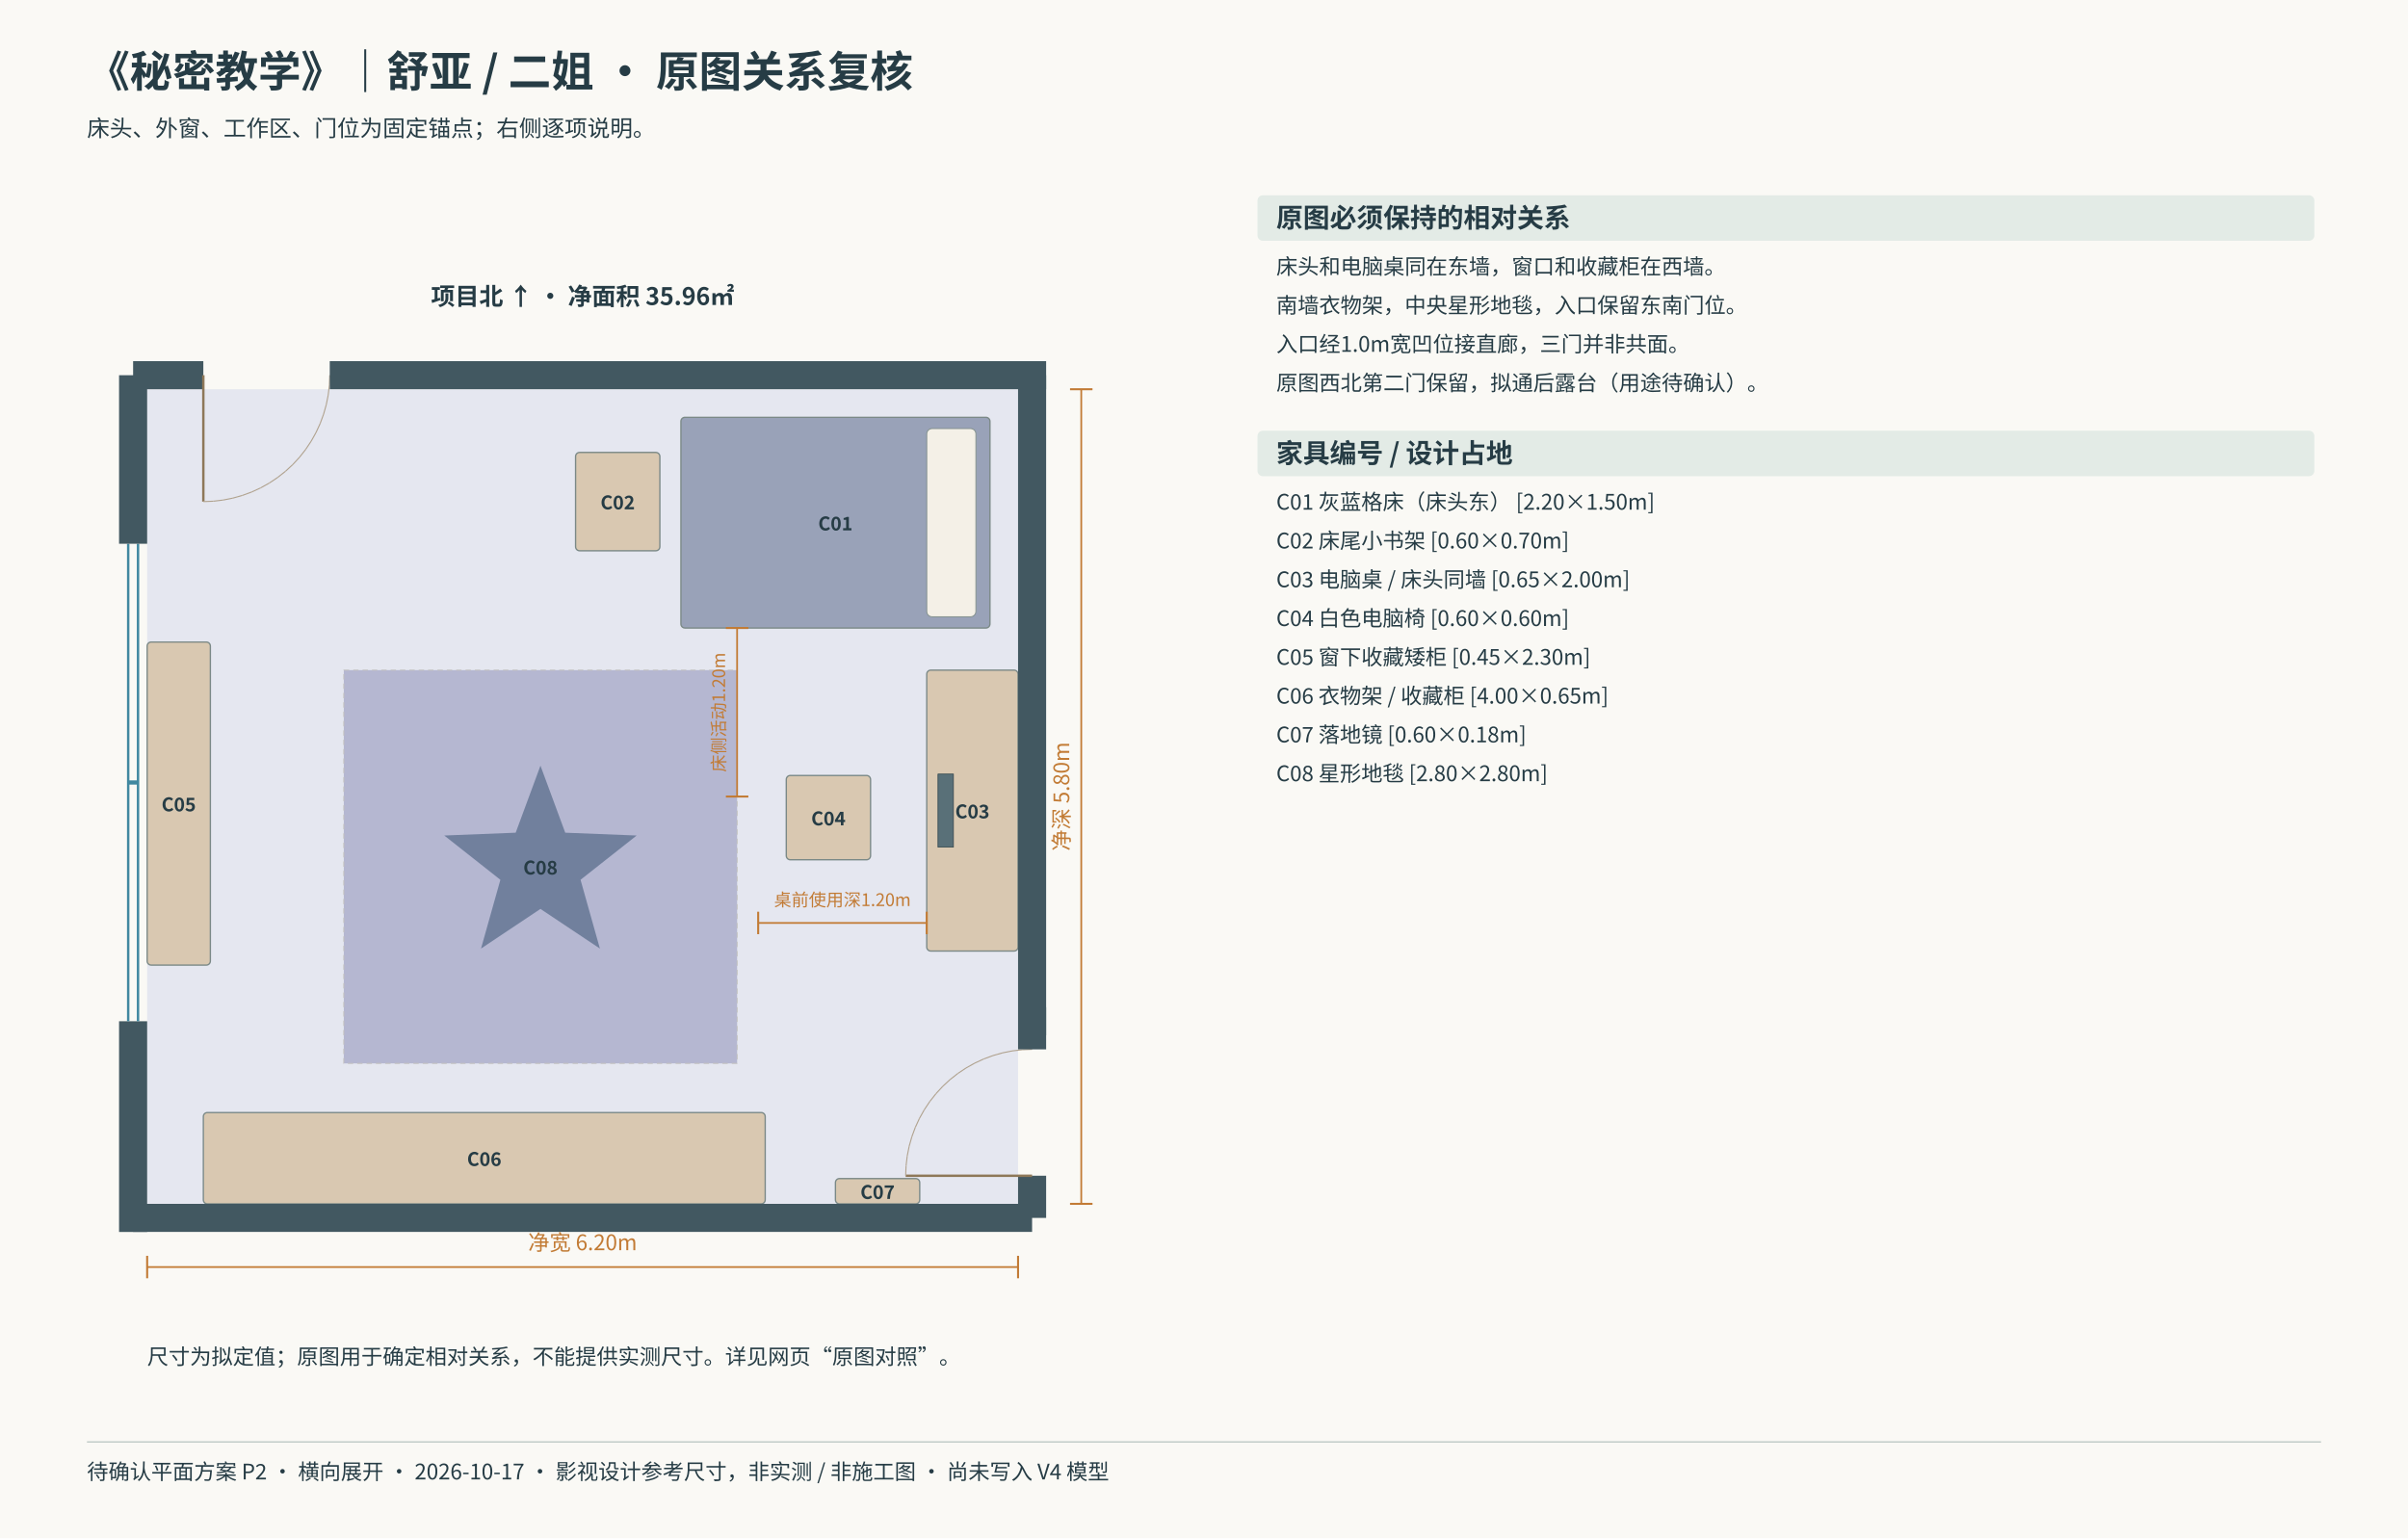
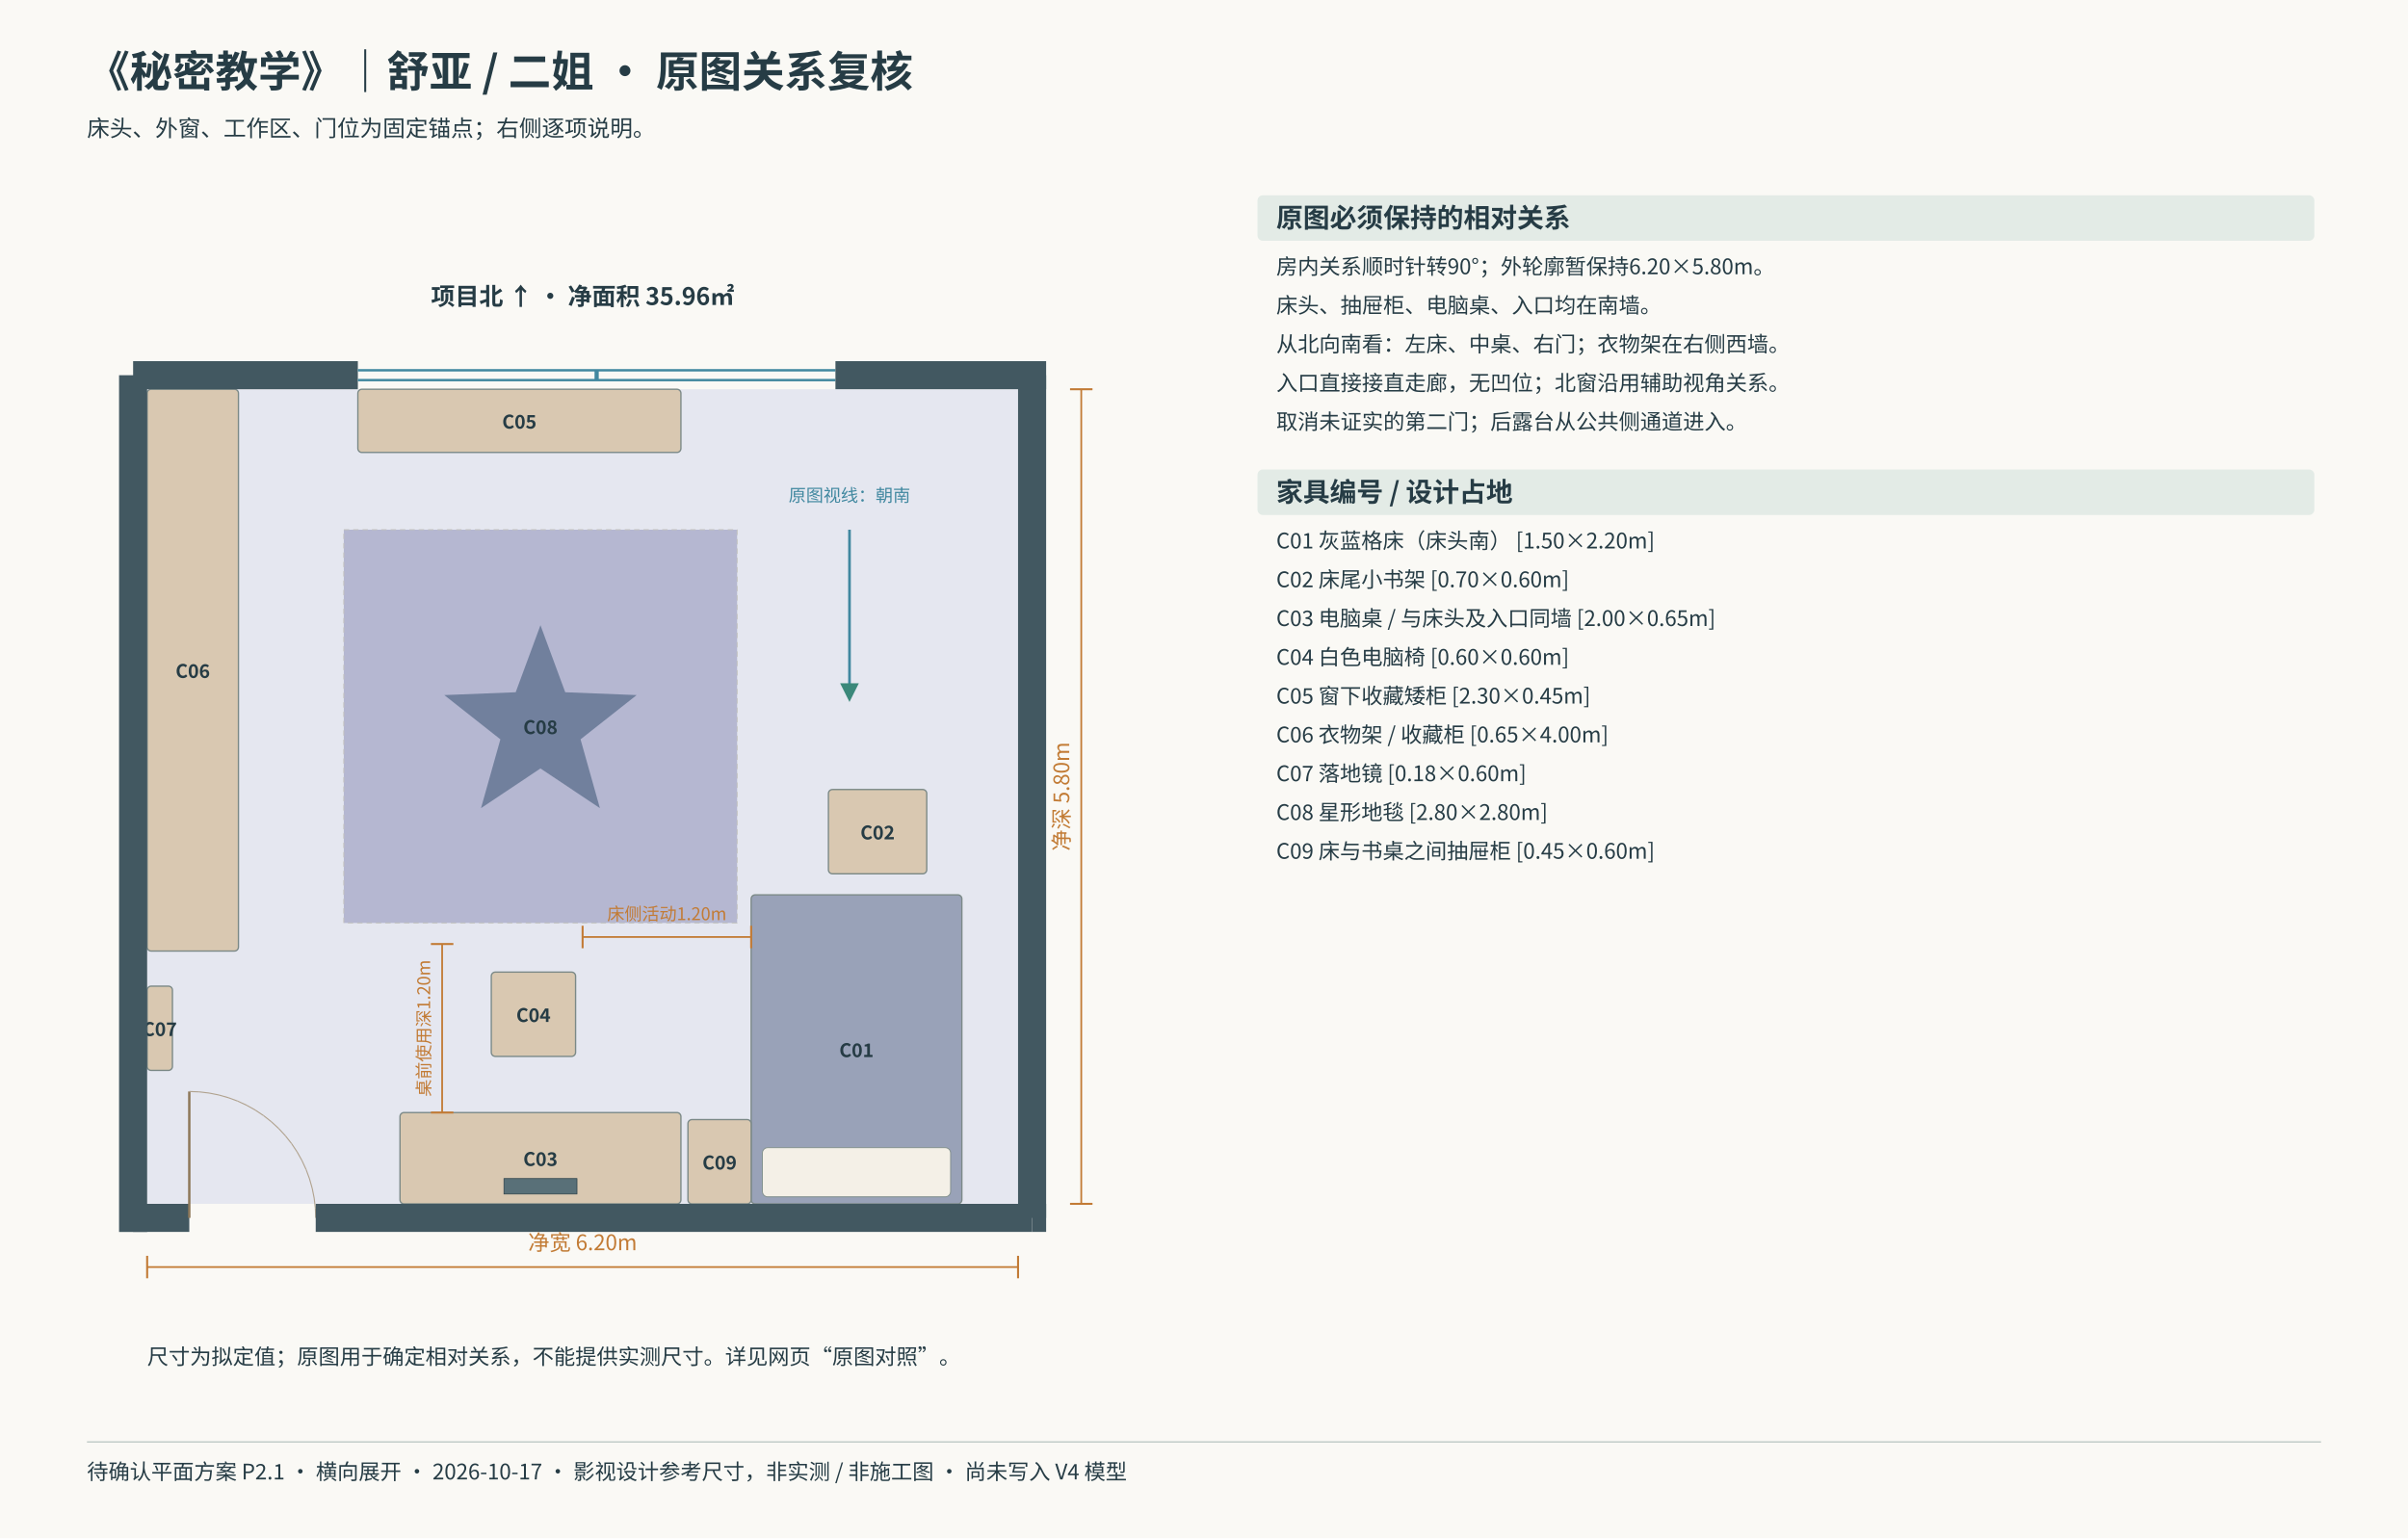
<svg xmlns="http://www.w3.org/2000/svg" width="1800" height="1150" viewBox="0 0 1800 1150">
  <defs>
    <marker id="arr" viewBox="0 0 10 10" refX="8" refY="5" markerWidth="7" markerHeight="7" orient="auto-start-reverse">
      <path d="M0 0L10 5L0 10" fill="#3b887a" />
    </marker>
  </defs>
  <style>text{font-family:"Microsoft YaHei","Noto Sans CJK SC",sans-serif;fill:#263c45} .small{font-size:15px} .num{font-family:Arial,sans-serif}</style>
  <rect width="1800" height="1150" fill="#faf9f5" />
  <text x="65.00" y="65.00" font-size="32" text-anchor="start" font-weight="700">《秘密教学》｜舒亚 / 二姐 · 原图关系复核</text>
  <text x="65.00" y="102.00" font-size="17" text-anchor="start" font-weight="400">床头、外窗、工作区、门位为固定锚点；右侧逐项说明。</text>
-   <text x="65.00" y="1106.00" font-size="16" text-anchor="start" font-weight="400">待确认平面方案 P2 · 横向展开 · 2026-10-17 · 影视设计参考尺寸，非实测 / 非施工图 · 尚未写入 V4 模型</text>
+   <text x="65.00" y="1106.00" font-size="16" text-anchor="start" font-weight="400">待确认平面方案 P2.1 · 横向展开 · 2026-10-17 · 影视设计参考尺寸，非实测 / 非施工图 · 尚未写入 V4 模型</text>
  <path d="M65 1078H1735" stroke="#bec9c5" />
  <rect x="110.00" y="291.00" width="651.00" height="609.00" fill="#e5e7f0" stroke="none" stroke-width="1" rx="0" />
  <defs>
    <clipPath id="clip">
      <rect x="89.0" y="270" width="693.0" height="651" />
    </clipPath>
  </defs>
  <g clip-path="url(#clip)">
-     <rect x="257.00" y="501.00" width="294.00" height="294.00" fill="#b5b7d1" stroke="#c2c1bd" stroke-width="0.7" rx="0" stroke-dasharray="4 3" />
-     <polygon points="404.00,572.40 385.48,622.52 332.10,624.64 374.04,657.73 359.56,709.16 404.00,679.50 448.44,709.16 433.96,657.73 475.90,624.64 422.52,622.52" fill="#71809d" stroke="none" stroke-width="1" />
-     <text x="404.00" y="653.77" font-size="14" text-anchor="middle" font-weight="700">C08</text>
-     <rect x="509.00" y="312.00" width="231.00" height="157.50" fill="#99a2b8" stroke="#7b8987" stroke-width="1" rx="3" />
-     <rect x="692.75" y="320.40" width="36.75" height="140.70" fill="#f4f0e7" stroke="#82908d" stroke-width="0.7" rx="4" />
-     <text x="624.50" y="396.52" font-size="14" text-anchor="middle" font-weight="700">C01</text>
-     <rect x="430.25" y="338.25" width="63.00" height="73.50" fill="#d9c8b1" stroke="#7b8987" stroke-width="1" rx="3" />
-     <text x="461.75" y="380.77" font-size="14" text-anchor="middle" font-weight="700">C02</text>
-     <rect x="692.75" y="501.00" width="68.25" height="210.00" fill="#d9c8b1" stroke="#7b8987" stroke-width="1" rx="3" />
-     <rect x="701.15" y="578.70" width="11.55" height="54.60" fill="#597078" stroke="#263c45" stroke-width="0.5" rx="0" />
-     <text x="726.88" y="611.78" font-size="14" text-anchor="middle" font-weight="700">C03</text>
-     <rect x="587.75" y="579.75" width="63.00" height="63.00" fill="#d9c8b1" stroke="#7b8987" stroke-width="1" rx="3" />
-     <text x="619.25" y="617.02" font-size="14" text-anchor="middle" font-weight="700">C04</text>
-     <rect x="110.00" y="480.00" width="47.25" height="241.50" fill="#d9c8b1" stroke="#7b8987" stroke-width="1" rx="3" />
-     <text x="133.62" y="606.52" font-size="14" text-anchor="middle" font-weight="700">C05</text>
-     <rect x="152.00" y="831.75" width="420.00" height="68.25" fill="#d9c8b1" stroke="#7b8987" stroke-width="1" rx="3" />
-     <text x="362.00" y="871.65" font-size="14" text-anchor="middle" font-weight="700">C06</text>
-     <rect x="624.50" y="881.10" width="63.00" height="18.90" fill="#d9c8b1" stroke="#7b8987" stroke-width="1" rx="3" />
-     <text x="656.00" y="896.32" font-size="14" text-anchor="middle" font-weight="700">C07</text>
-     <path d="M99.50 280.50L152.00 280.50" fill="none" stroke="#425861" stroke-width="21.0" />
-     <path d="M152.00 280.50L152.00 375.00" fill="none" stroke="#8e7859" stroke-width="1.8" />
-     <path d="M246.50 280.50L246.21 287.91" fill="none" stroke="#b0a28e" stroke-width="0.8" />
-     <path d="M246.21 287.91L245.34 295.28" fill="none" stroke="#b0a28e" stroke-width="0.8" />
-     <path d="M245.34 295.28L243.89 302.56" fill="none" stroke="#b0a28e" stroke-width="0.8" />
-     <path d="M243.89 302.56L241.87 309.70" fill="none" stroke="#b0a28e" stroke-width="0.8" />
-     <path d="M241.87 309.70L239.31 316.66" fill="none" stroke="#b0a28e" stroke-width="0.8" />
-     <path d="M239.31 316.66L236.20 323.40" fill="none" stroke="#b0a28e" stroke-width="0.8" />
-     <path d="M236.20 323.40L232.57 329.88" fill="none" stroke="#b0a28e" stroke-width="0.8" />
-     <path d="M232.57 329.88L228.45 336.05" fill="none" stroke="#b0a28e" stroke-width="0.8" />
-     <path d="M228.45 336.05L223.86 341.87" fill="none" stroke="#b0a28e" stroke-width="0.8" />
-     <path d="M223.86 341.87L218.82 347.32" fill="none" stroke="#b0a28e" stroke-width="0.8" />
-     <path d="M218.82 347.32L213.37 352.36" fill="none" stroke="#b0a28e" stroke-width="0.8" />
-     <path d="M213.37 352.36L207.55 356.95" fill="none" stroke="#b0a28e" stroke-width="0.8" />
-     <path d="M207.55 356.95L201.38 361.07" fill="none" stroke="#b0a28e" stroke-width="0.8" />
-     <path d="M201.38 361.07L194.90 364.70" fill="none" stroke="#b0a28e" stroke-width="0.8" />
-     <path d="M194.90 364.70L188.16 367.81" fill="none" stroke="#b0a28e" stroke-width="0.8" />
-     <path d="M188.16 367.81L181.20 370.37" fill="none" stroke="#b0a28e" stroke-width="0.8" />
-     <path d="M181.20 370.37L174.06 372.39" fill="none" stroke="#b0a28e" stroke-width="0.8" />
-     <path d="M174.06 372.39L166.78 373.84" fill="none" stroke="#b0a28e" stroke-width="0.8" />
-     <path d="M166.78 373.84L159.41 374.71" fill="none" stroke="#b0a28e" stroke-width="0.8" />
-     <path d="M159.41 374.71L152.00 375.00" fill="none" stroke="#b0a28e" stroke-width="0.8" />
-     <path d="M246.50 280.50L950.00 280.50" fill="none" stroke="#425861" stroke-width="21.0" />
+     <rect x="257.00" y="396.00" width="294.00" height="294.00" fill="#b5b7d1" stroke="#c2c1bd" stroke-width="0.7" rx="0" stroke-dasharray="4 3" />
+     <polygon points="404.00,467.40 385.48,517.52 332.10,519.64 374.04,552.73 359.56,604.16 404.00,574.50 448.44,604.16 433.96,552.73 475.90,519.64 422.52,517.52" fill="#71809d" stroke="none" stroke-width="1" />
+     <text x="404.00" y="548.77" font-size="14" text-anchor="middle" font-weight="700">C08</text>
+     <rect x="561.50" y="669.00" width="157.50" height="231.00" fill="#99a2b8" stroke="#7b8987" stroke-width="1" rx="3" />
+     <rect x="569.90" y="858.00" width="140.70" height="36.75" fill="#f4f0e7" stroke="#82908d" stroke-width="0.7" rx="4" />
+     <text x="640.25" y="790.27" font-size="14" text-anchor="middle" font-weight="700">C01</text>
+     <rect x="619.25" y="590.25" width="73.50" height="63.00" fill="#d9c8b1" stroke="#7b8987" stroke-width="1" rx="3" />
+     <text x="656.00" y="627.52" font-size="14" text-anchor="middle" font-weight="700">C02</text>
+     <rect x="299.00" y="831.75" width="210.00" height="68.25" fill="#d9c8b1" stroke="#7b8987" stroke-width="1" rx="3" />
+     <rect x="376.70" y="881.10" width="54.60" height="11.55" fill="#597078" stroke="#263c45" stroke-width="0.5" rx="0" />
+     <text x="404.00" y="871.65" font-size="14" text-anchor="middle" font-weight="700">C03</text>
+     <rect x="367.25" y="726.75" width="63.00" height="63.00" fill="#d9c8b1" stroke="#7b8987" stroke-width="1" rx="3" />
+     <text x="398.75" y="764.02" font-size="14" text-anchor="middle" font-weight="700">C04</text>
+     <rect x="267.50" y="291.00" width="241.50" height="47.25" fill="#d9c8b1" stroke="#7b8987" stroke-width="1" rx="3" />
+     <text x="388.25" y="320.40" font-size="14" text-anchor="middle" font-weight="700">C05</text>
+     <rect x="110.00" y="291.00" width="68.25" height="420.00" fill="#d9c8b1" stroke="#7b8987" stroke-width="1" rx="3" />
+     <text x="144.12" y="506.78" font-size="14" text-anchor="middle" font-weight="700">C06</text>
+     <rect x="110.00" y="737.25" width="18.90" height="63.00" fill="#d9c8b1" stroke="#7b8987" stroke-width="1" rx="3" />
+     <text x="119.45" y="774.52" font-size="14" text-anchor="middle" font-weight="700">C07</text>
+     <rect x="514.25" y="837.00" width="47.25" height="63.00" fill="#d9c8b1" stroke="#7b8987" stroke-width="1" rx="3" />
+     <text x="537.88" y="874.27" font-size="14" text-anchor="middle" font-weight="700">C09</text>
+     <path d="M99.50 280.50L267.50 280.50" fill="none" stroke="#425861" stroke-width="21.0" />
+     <path d="M267.50 284.17L624.50 284.17" fill="none" stroke="#4188a0" stroke-width="1.8" />
+     <path d="M267.50 276.82L624.50 276.82" fill="none" stroke="#4188a0" stroke-width="1.8" />
+     <path d="M444.42 280.50L447.57 280.50" fill="none" stroke="#4188a0" stroke-width="7" />
+     <path d="M624.50 280.50L950.00 280.50" fill="none" stroke="#425861" stroke-width="21.0" />
    <path d="M950.00 284.17L1338.50 284.17" fill="none" stroke="#4188a0" stroke-width="1.8" />
    <path d="M950.00 276.82L1338.50 276.82" fill="none" stroke="#4188a0" stroke-width="1.8" />
    <path d="M1142.67 280.50L1145.83 280.50" fill="none" stroke="#4188a0" stroke-width="7" />
    <path d="M1338.50 280.50L1538.00 280.50" fill="none" stroke="#425861" stroke-width="21.0" />
    <path d="M1538.00 284.17L1748.00 284.17" fill="none" stroke="#4188a0" stroke-width="1.8" />
    <path d="M1538.00 276.82L1748.00 276.82" fill="none" stroke="#4188a0" stroke-width="1.8" />
    <path d="M1641.42 280.50L1644.58 280.50" fill="none" stroke="#4188a0" stroke-width="7" />
    <path d="M1748.00 280.50L1821.50 280.50" fill="none" stroke="#425861" stroke-width="21.0" />
    <path d="M1821.50 284.17L2084.00 284.17" fill="none" stroke="#4188a0" stroke-width="1.8" />
    <path d="M1821.50 276.82L2084.00 276.82" fill="none" stroke="#4188a0" stroke-width="1.8" />
    <path d="M1951.17 280.50L1954.33 280.50" fill="none" stroke="#4188a0" stroke-width="7" />
    <path d="M2084.00 280.50L2178.50 280.50" fill="none" stroke="#425861" stroke-width="21.0" />
    <path d="M99.50 1099.50L99.50 1068.00" fill="none" stroke="#425861" stroke-width="21.0" />
    <path d="M95.83 1068.00L95.83 942.00" fill="none" stroke="#4188a0" stroke-width="1.8" />
    <path d="M103.17 1068.00L103.17 942.00" fill="none" stroke="#4188a0" stroke-width="1.8" />
    <path d="M99.50 1006.58L99.50 1003.42" fill="none" stroke="#4188a0" stroke-width="7" />
    <path d="M113.15 1057.50L113.15 952.50" fill="none" stroke="#3b887a" stroke-width="1.2" marker-end="url(#arr)" />
-     <path d="M99.50 942.00L99.50 763.50" fill="none" stroke="#425861" stroke-width="21.0" />
-     <path d="M95.83 763.50L95.83 406.50" fill="none" stroke="#4188a0" stroke-width="1.8" />
-     <path d="M103.17 763.50L103.17 406.50" fill="none" stroke="#4188a0" stroke-width="1.8" />
-     <path d="M99.50 586.57L99.50 583.42" fill="none" stroke="#4188a0" stroke-width="7" />
-     <path d="M99.50 406.50L99.50 280.50" fill="none" stroke="#425861" stroke-width="21.0" />
-     <path d="M99.50 910.50L771.50 910.50" fill="none" stroke="#425861" stroke-width="21.0" />
-     <path d="M771.50 910.50L771.50 879.00" fill="none" stroke="#425861" stroke-width="21.0" />
-     <path d="M771.50 879.00L677.00 879.00" fill="none" stroke="#8e7859" stroke-width="1.8" />
-     <path d="M771.50 784.50L764.09 784.79" fill="none" stroke="#b0a28e" stroke-width="0.8" />
-     <path d="M764.09 784.79L756.72 785.66" fill="none" stroke="#b0a28e" stroke-width="0.8" />
-     <path d="M756.72 785.66L749.44 787.11" fill="none" stroke="#b0a28e" stroke-width="0.8" />
-     <path d="M749.44 787.11L742.30 789.13" fill="none" stroke="#b0a28e" stroke-width="0.8" />
-     <path d="M742.30 789.13L735.34 791.69" fill="none" stroke="#b0a28e" stroke-width="0.8" />
-     <path d="M735.34 791.69L728.60 794.80" fill="none" stroke="#b0a28e" stroke-width="0.8" />
-     <path d="M728.60 794.80L722.12 798.43" fill="none" stroke="#b0a28e" stroke-width="0.8" />
-     <path d="M722.12 798.43L715.95 802.55" fill="none" stroke="#b0a28e" stroke-width="0.8" />
-     <path d="M715.95 802.55L710.13 807.14" fill="none" stroke="#b0a28e" stroke-width="0.8" />
-     <path d="M710.13 807.14L704.68 812.18" fill="none" stroke="#b0a28e" stroke-width="0.8" />
-     <path d="M704.68 812.18L699.64 817.63" fill="none" stroke="#b0a28e" stroke-width="0.8" />
-     <path d="M699.64 817.63L695.05 823.45" fill="none" stroke="#b0a28e" stroke-width="0.8" />
-     <path d="M695.05 823.45L690.93 829.62" fill="none" stroke="#b0a28e" stroke-width="0.8" />
-     <path d="M690.93 829.62L687.30 836.10" fill="none" stroke="#b0a28e" stroke-width="0.8" />
-     <path d="M687.30 836.10L684.19 842.84" fill="none" stroke="#b0a28e" stroke-width="0.8" />
-     <path d="M684.19 842.84L681.63 849.80" fill="none" stroke="#b0a28e" stroke-width="0.8" />
-     <path d="M681.63 849.80L679.61 856.94" fill="none" stroke="#b0a28e" stroke-width="0.8" />
-     <path d="M679.61 856.94L678.16 864.22" fill="none" stroke="#b0a28e" stroke-width="0.8" />
-     <path d="M678.16 864.22L677.29 871.59" fill="none" stroke="#b0a28e" stroke-width="0.8" />
-     <path d="M677.29 871.59L677.00 879.00" fill="none" stroke="#b0a28e" stroke-width="0.8" />
-     <path d="M771.50 784.50L771.50 280.50" fill="none" stroke="#425861" stroke-width="21.0" />
-     <path d="M771.50 763.50L897.50 763.50" fill="none" stroke="#425861" stroke-width="21.0" />
+     <path d="M99.50 942.00L99.50 280.50" fill="none" stroke="#425861" stroke-width="21.0" />
+     <path d="M99.50 910.50L141.50 910.50" fill="none" stroke="#425861" stroke-width="21.0" />
+     <path d="M141.50 910.50L141.50 816.00" fill="none" stroke="#8e7859" stroke-width="1.8" />
+     <path d="M236.00 910.50L235.71 903.09" fill="none" stroke="#b0a28e" stroke-width="0.8" />
+     <path d="M235.71 903.09L234.84 895.72" fill="none" stroke="#b0a28e" stroke-width="0.8" />
+     <path d="M234.84 895.72L233.39 888.44" fill="none" stroke="#b0a28e" stroke-width="0.8" />
+     <path d="M233.39 888.44L231.37 881.30" fill="none" stroke="#b0a28e" stroke-width="0.8" />
+     <path d="M231.37 881.30L228.81 874.34" fill="none" stroke="#b0a28e" stroke-width="0.8" />
+     <path d="M228.81 874.34L225.70 867.60" fill="none" stroke="#b0a28e" stroke-width="0.8" />
+     <path d="M225.70 867.60L222.07 861.12" fill="none" stroke="#b0a28e" stroke-width="0.8" />
+     <path d="M222.07 861.12L217.95 854.95" fill="none" stroke="#b0a28e" stroke-width="0.8" />
+     <path d="M217.95 854.95L213.36 849.13" fill="none" stroke="#b0a28e" stroke-width="0.8" />
+     <path d="M213.36 849.13L208.32 843.68" fill="none" stroke="#b0a28e" stroke-width="0.8" />
+     <path d="M208.32 843.68L202.87 838.64" fill="none" stroke="#b0a28e" stroke-width="0.8" />
+     <path d="M202.87 838.64L197.05 834.05" fill="none" stroke="#b0a28e" stroke-width="0.8" />
+     <path d="M197.05 834.05L190.88 829.93" fill="none" stroke="#b0a28e" stroke-width="0.8" />
+     <path d="M190.88 829.93L184.40 826.30" fill="none" stroke="#b0a28e" stroke-width="0.8" />
+     <path d="M184.40 826.30L177.66 823.19" fill="none" stroke="#b0a28e" stroke-width="0.8" />
+     <path d="M177.66 823.19L170.70 820.63" fill="none" stroke="#b0a28e" stroke-width="0.8" />
+     <path d="M170.70 820.63L163.56 818.61" fill="none" stroke="#b0a28e" stroke-width="0.8" />
+     <path d="M163.56 818.61L156.28 817.16" fill="none" stroke="#b0a28e" stroke-width="0.8" />
+     <path d="M156.28 817.16L148.91 816.29" fill="none" stroke="#b0a28e" stroke-width="0.8" />
+     <path d="M148.91 816.29L141.50 816.00" fill="none" stroke="#b0a28e" stroke-width="0.8" />
+     <path d="M236.00 910.50L771.50 910.50" fill="none" stroke="#425861" stroke-width="21.0" />
+     <path d="M771.50 910.50L771.50 280.50" fill="none" stroke="#425861" stroke-width="21.0" />
+     <path d="M771.50 910.50L929.00 910.50" fill="none" stroke="#425861" stroke-width="21.0" />
+     <path d="M929.00 910.50L929.00 805.50" fill="none" stroke="#8e7859" stroke-width="1.8" />
+     <path d="M1034.00 910.50L1033.68 902.26" fill="none" stroke="#b0a28e" stroke-width="0.8" />
+     <path d="M1033.68 902.26L1032.71 894.07" fill="none" stroke="#b0a28e" stroke-width="0.8" />
+     <path d="M1032.71 894.07L1031.10 885.99" fill="none" stroke="#b0a28e" stroke-width="0.8" />
+     <path d="M1031.10 885.99L1028.86 878.05" fill="none" stroke="#b0a28e" stroke-width="0.8" />
+     <path d="M1028.86 878.05L1026.01 870.32" fill="none" stroke="#b0a28e" stroke-width="0.8" />
+     <path d="M1026.01 870.32L1022.56 862.83" fill="none" stroke="#b0a28e" stroke-width="0.8" />
+     <path d="M1022.56 862.83L1018.53 855.64" fill="none" stroke="#b0a28e" stroke-width="0.8" />
+     <path d="M1018.53 855.64L1013.95 848.78" fill="none" stroke="#b0a28e" stroke-width="0.8" />
+     <path d="M1013.95 848.78L1008.84 842.31" fill="none" stroke="#b0a28e" stroke-width="0.8" />
+     <path d="M1008.84 842.31L1003.25 836.25" fill="none" stroke="#b0a28e" stroke-width="0.8" />
+     <path d="M1003.25 836.25L997.19 830.66" fill="none" stroke="#b0a28e" stroke-width="0.8" />
+     <path d="M997.19 830.66L990.72 825.55" fill="none" stroke="#b0a28e" stroke-width="0.8" />
+     <path d="M990.72 825.55L983.86 820.97" fill="none" stroke="#b0a28e" stroke-width="0.8" />
+     <path d="M983.86 820.97L976.67 816.94" fill="none" stroke="#b0a28e" stroke-width="0.8" />
+     <path d="M976.67 816.94L969.18 813.49" fill="none" stroke="#b0a28e" stroke-width="0.8" />
+     <path d="M969.18 813.49L961.45 810.64" fill="none" stroke="#b0a28e" stroke-width="0.8" />
+     <path d="M961.45 810.64L953.51 808.40" fill="none" stroke="#b0a28e" stroke-width="0.8" />
+     <path d="M953.51 808.40L945.43 806.79" fill="none" stroke="#b0a28e" stroke-width="0.8" />
+     <path d="M945.43 806.79L937.24 805.82" fill="none" stroke="#b0a28e" stroke-width="0.8" />
+     <path d="M937.24 805.82L929.00 805.50" fill="none" stroke="#b0a28e" stroke-width="0.8" />
+     <path d="M1034.00 910.50L1464.50 910.50" fill="none" stroke="#425861" stroke-width="21.0" />
  </g>
-   <path d="M551.00 595.50L551.00 469.50" fill="none" stroke="#c27b35" stroke-width="1.3" />
-   <path d="M559.40 595.50L542.60 595.50" fill="none" stroke="#c27b35" stroke-width="1.5" />
-   <path d="M559.40 469.50L542.60 469.50" fill="none" stroke="#c27b35" stroke-width="1.5" />
-   <text x="542.00" y="532.50" font-size="13" text-anchor="middle" transform="rotate(-90 542.00 532.50)" style="fill:#c27b35">床侧活动1.20m</text>
-   <path d="M566.75 690.00L692.75 690.00" fill="none" stroke="#c27b35" stroke-width="1.3" />
-   <path d="M566.75 698.40L566.75 681.60" fill="none" stroke="#c27b35" stroke-width="1.5" />
-   <path d="M692.75 698.40L692.75 681.60" fill="none" stroke="#c27b35" stroke-width="1.5" />
-   <text x="629.75" y="677.40" font-size="13" text-anchor="middle" font-weight="400" style="fill:#c27b35">桌前使用深1.20m</text>
+   <path d="M635.00 396.00L635.00 522.00" fill="none" stroke="#4188a0" stroke-width="2" marker-end="url(#arr)" />
+   <text x="635.00" y="375.00" font-size="13" text-anchor="middle" font-weight="400" style="fill:#4188a0">原图视线：朝南</text>
+   <path d="M435.50 700.50L561.50 700.50" fill="none" stroke="#c27b35" stroke-width="1.3" />
+   <path d="M435.50 708.90L435.50 692.10" fill="none" stroke="#c27b35" stroke-width="1.5" />
+   <path d="M561.50 708.90L561.50 692.10" fill="none" stroke="#c27b35" stroke-width="1.5" />
+   <text x="498.50" y="687.90" font-size="13" text-anchor="middle" font-weight="400" style="fill:#c27b35">床侧活动1.20m</text>
+   <path d="M330.50 831.75L330.50 705.75" fill="none" stroke="#c27b35" stroke-width="1.3" />
+   <path d="M338.90 831.75L322.10 831.75" fill="none" stroke="#c27b35" stroke-width="1.5" />
+   <path d="M338.90 705.75L322.10 705.75" fill="none" stroke="#c27b35" stroke-width="1.5" />
+   <text x="321.50" y="768.75" font-size="13" text-anchor="middle" transform="rotate(-90 321.50 768.75)" style="fill:#c27b35">桌前使用深1.20m</text>
  <path d="M110.00 947.25L761.00 947.25" fill="none" stroke="#c27b35" stroke-width="1.3" />
  <path d="M110.00 955.65L110.00 938.85" fill="none" stroke="#c27b35" stroke-width="1.5" />
  <path d="M761.00 955.65L761.00 938.85" fill="none" stroke="#c27b35" stroke-width="1.5" />
  <text x="435.50" y="934.65" font-size="16" text-anchor="middle" font-weight="400" style="fill:#c27b35">净宽 6.20m</text>
  <path d="M808.25 900.00L808.25 291.00" fill="none" stroke="#c27b35" stroke-width="1.3" />
  <path d="M816.65 900.00L799.85 900.00" fill="none" stroke="#c27b35" stroke-width="1.5" />
  <path d="M816.65 291.00L799.85 291.00" fill="none" stroke="#c27b35" stroke-width="1.5" />
  <text x="799.25" y="595.50" font-size="16" text-anchor="middle" transform="rotate(-90 799.25 595.50)" style="fill:#c27b35">净深 5.80m</text>
  <text x="435.50" y="228.00" font-size="18" text-anchor="middle" font-weight="700">项目北 ↑ · 净面积 35.96㎡</text>
  <rect x="940" y="146" width="790" height="34" fill="#e3ebe6" rx="4" />
  <text x="954.00" y="170.00" font-size="20" text-anchor="start" font-weight="700">原图必须保持的相对关系</text>
-   <text x="954.00" y="205.00" font-size="16" text-anchor="start" font-weight="400">床头和电脑桌同在东墙，窗口和收藏柜在西墙。</text>
-   <text x="954.00" y="234.00" font-size="16" text-anchor="start" font-weight="400">南墙衣物架，中央星形地毯，入口保留东南门位。</text>
-   <text x="954.00" y="263.00" font-size="16" text-anchor="start" font-weight="400">入口经1.0m宽凹位接直廊，三门并非共面。</text>
-   <text x="954.00" y="292.00" font-size="16" text-anchor="start" font-weight="400">原图西北第二门保留，拟通后露台（用途待确认）。</text>
-   <rect x="940" y="322" width="790" height="34" fill="#e3ebe6" rx="4" />
-   <text x="954.00" y="346.00" font-size="20" text-anchor="start" font-weight="700">家具编号 / 设计占地</text>
-   <text x="954.00" y="381.00" font-size="16" text-anchor="start" font-weight="400">C01  灰蓝格床（床头东）  [2.20×1.50m]</text>
-   <text x="954.00" y="410.00" font-size="16" text-anchor="start" font-weight="400">C02  床尾小书架  [0.60×0.70m]</text>
-   <text x="954.00" y="439.00" font-size="16" text-anchor="start" font-weight="400">C03  电脑桌 / 床头同墙  [0.65×2.00m]</text>
-   <text x="954.00" y="468.00" font-size="16" text-anchor="start" font-weight="400">C04  白色电脑椅  [0.60×0.60m]</text>
-   <text x="954.00" y="497.00" font-size="16" text-anchor="start" font-weight="400">C05  窗下收藏矮柜  [0.45×2.30m]</text>
-   <text x="954.00" y="526.00" font-size="16" text-anchor="start" font-weight="400">C06  衣物架 / 收藏柜  [4.00×0.65m]</text>
-   <text x="954.00" y="555.00" font-size="16" text-anchor="start" font-weight="400">C07  落地镜  [0.60×0.18m]</text>
-   <text x="954.00" y="584.00" font-size="16" text-anchor="start" font-weight="400">C08  星形地毯  [2.80×2.80m]</text>
+   <text x="954.00" y="205.00" font-size="16" text-anchor="start" font-weight="400">房内关系顺时针转90°；外轮廓暂保持6.20×5.80m。</text>
+   <text x="954.00" y="234.00" font-size="16" text-anchor="start" font-weight="400">床头、抽屉柜、电脑桌、入口均在南墙。</text>
+   <text x="954.00" y="263.00" font-size="16" text-anchor="start" font-weight="400">从北向南看：左床、中桌、右门；衣物架在右侧西墙。</text>
+   <text x="954.00" y="292.00" font-size="16" text-anchor="start" font-weight="400">入口直接接直走廊，无凹位；北窗沿用辅助视角关系。</text>
+   <text x="954.00" y="321.00" font-size="16" text-anchor="start" font-weight="400">取消未证实的第二门；后露台从公共侧通道进入。</text>
+   <rect x="940" y="351" width="790" height="34" fill="#e3ebe6" rx="4" />
+   <text x="954.00" y="375.00" font-size="20" text-anchor="start" font-weight="700">家具编号 / 设计占地</text>
+   <text x="954.00" y="410.00" font-size="16" text-anchor="start" font-weight="400">C01  灰蓝格床（床头南）  [1.50×2.20m]</text>
+   <text x="954.00" y="439.00" font-size="16" text-anchor="start" font-weight="400">C02  床尾小书架  [0.70×0.60m]</text>
+   <text x="954.00" y="468.00" font-size="16" text-anchor="start" font-weight="400">C03  电脑桌 / 与床头及入口同墙  [2.00×0.65m]</text>
+   <text x="954.00" y="497.00" font-size="16" text-anchor="start" font-weight="400">C04  白色电脑椅  [0.60×0.60m]</text>
+   <text x="954.00" y="526.00" font-size="16" text-anchor="start" font-weight="400">C05  窗下收藏矮柜  [2.30×0.45m]</text>
+   <text x="954.00" y="555.00" font-size="16" text-anchor="start" font-weight="400">C06  衣物架 / 收藏柜  [0.65×4.00m]</text>
+   <text x="954.00" y="584.00" font-size="16" text-anchor="start" font-weight="400">C07  落地镜  [0.18×0.60m]</text>
+   <text x="954.00" y="613.00" font-size="16" text-anchor="start" font-weight="400">C08  星形地毯  [2.80×2.80m]</text>
+   <text x="954.00" y="642.00" font-size="16" text-anchor="start" font-weight="400">C09  床与书桌之间抽屉柜  [0.45×0.60m]</text>
  <text x="110.00" y="1020.00" font-size="16" text-anchor="start" font-weight="400">尺寸为拟定值；原图用于确定相对关系，不能提供实测尺寸。详见网页“原图对照”。</text>
</svg>
